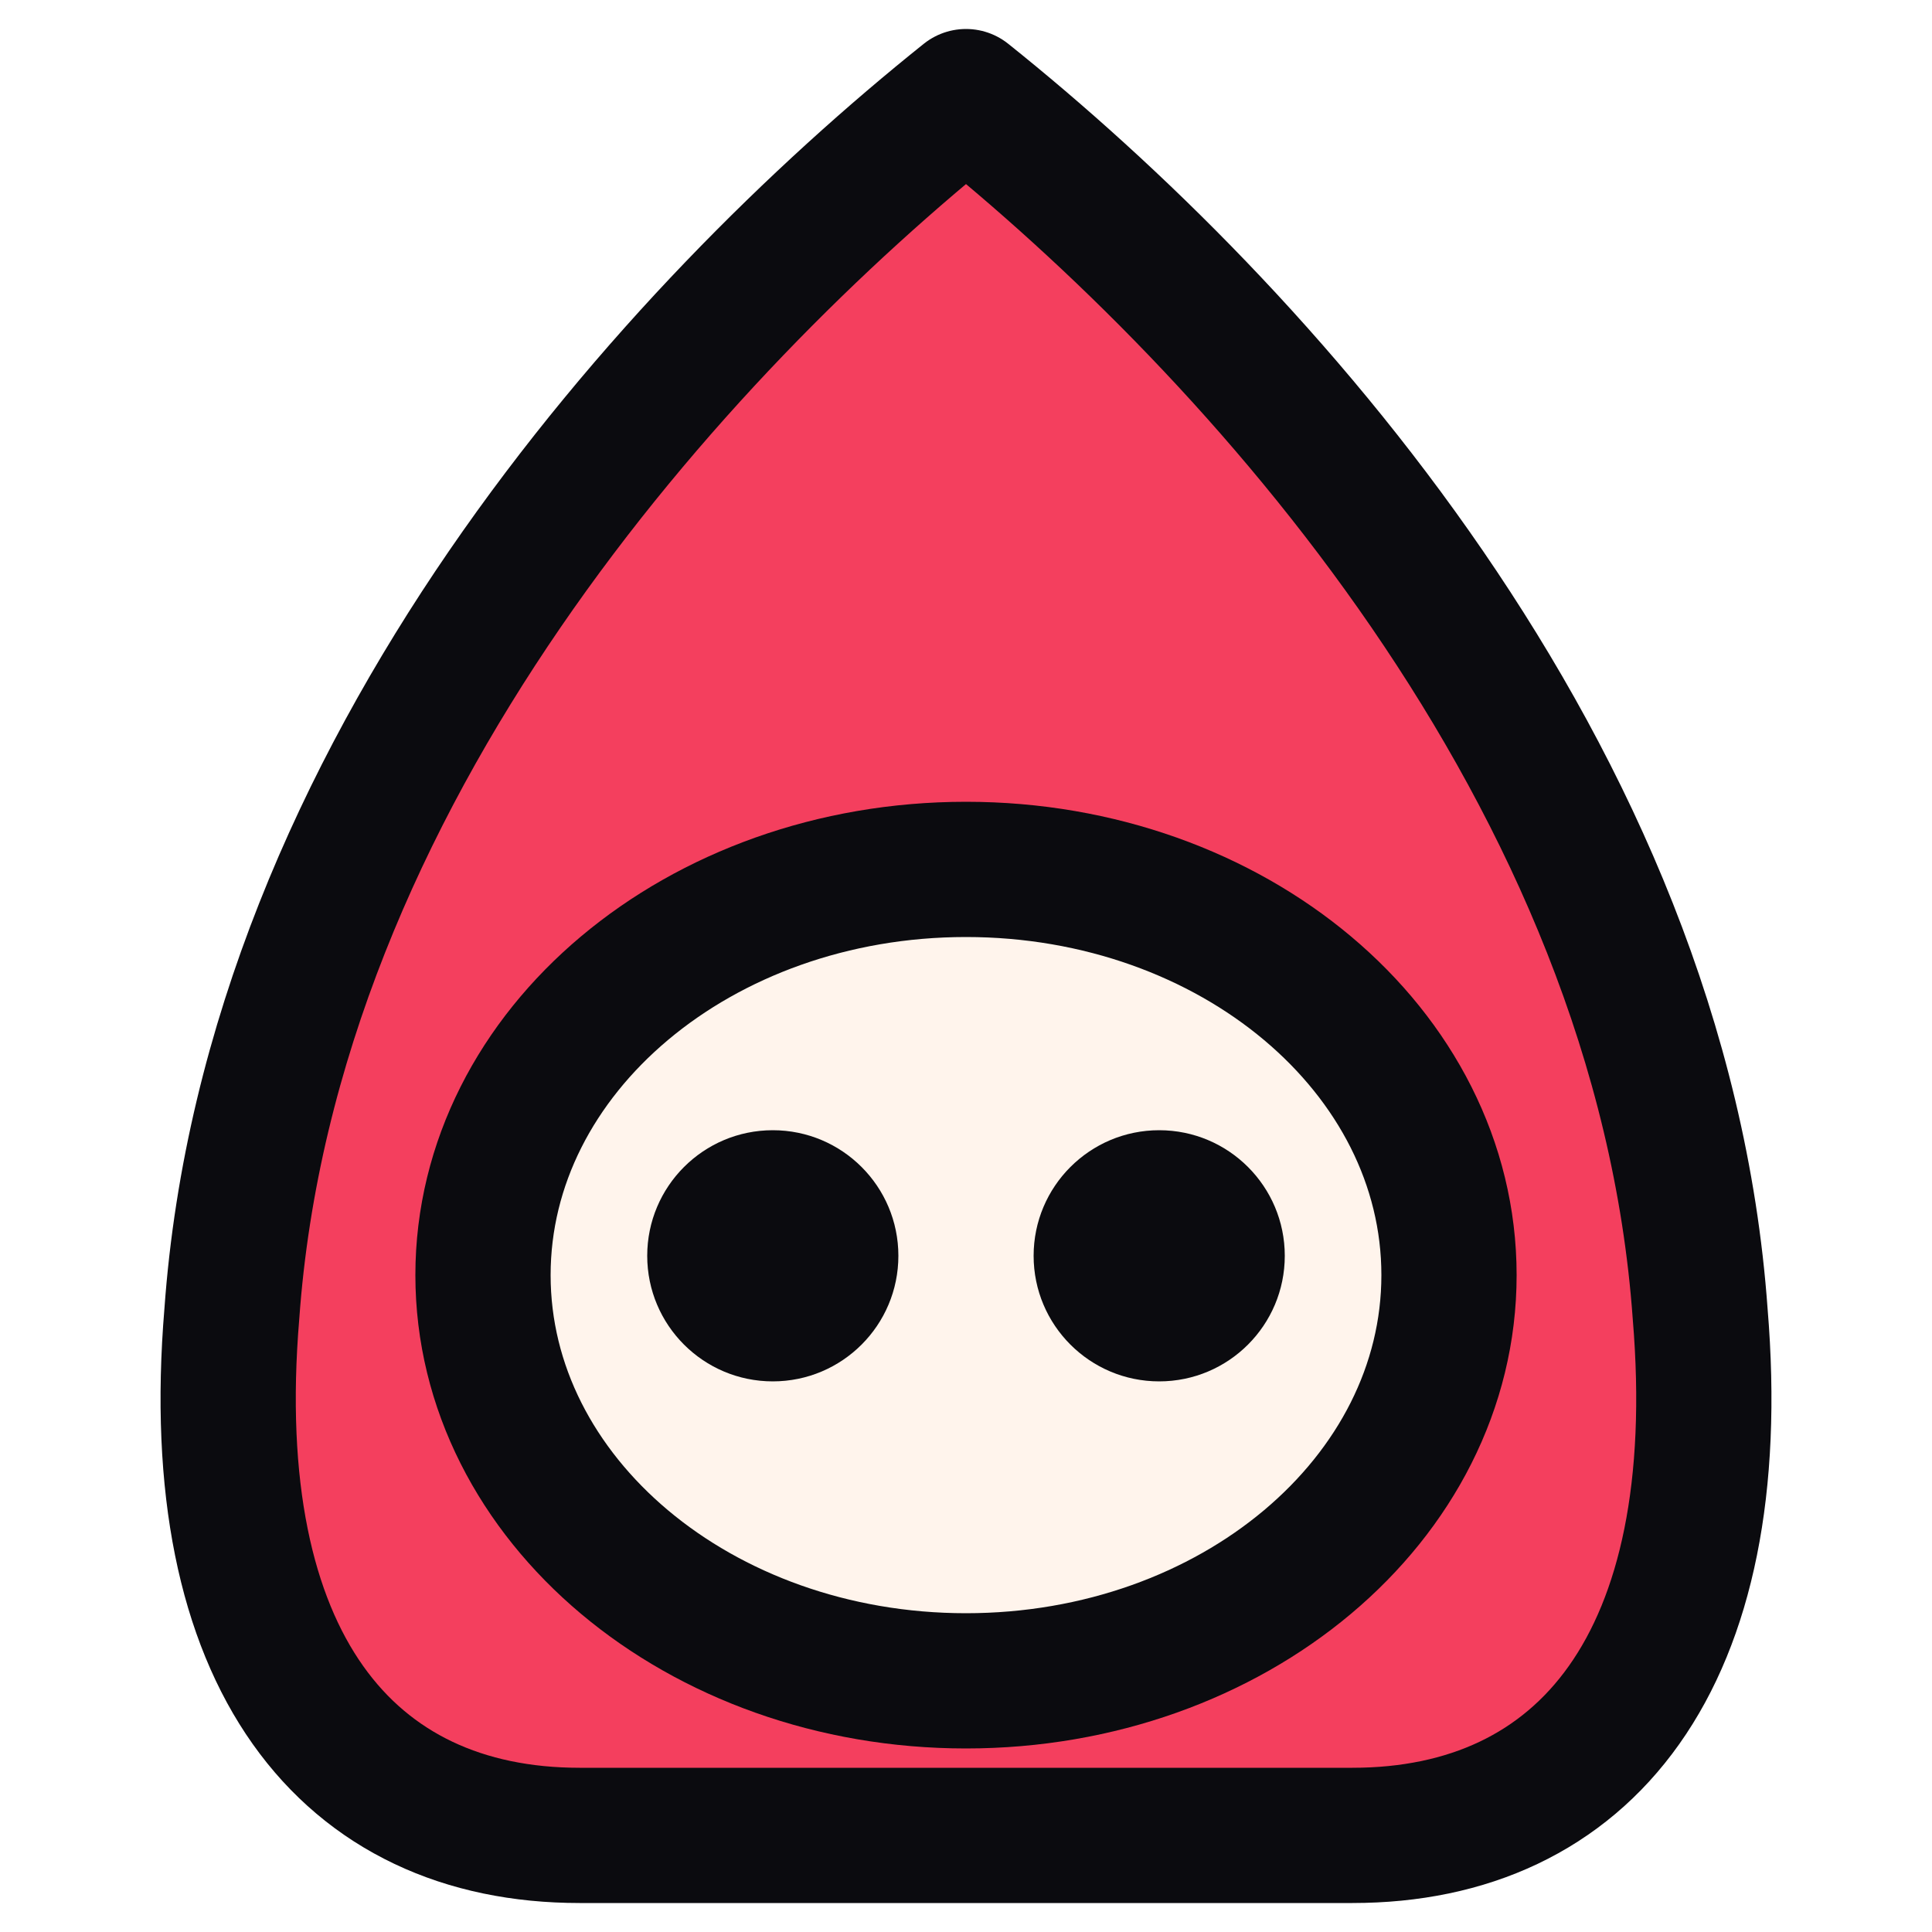
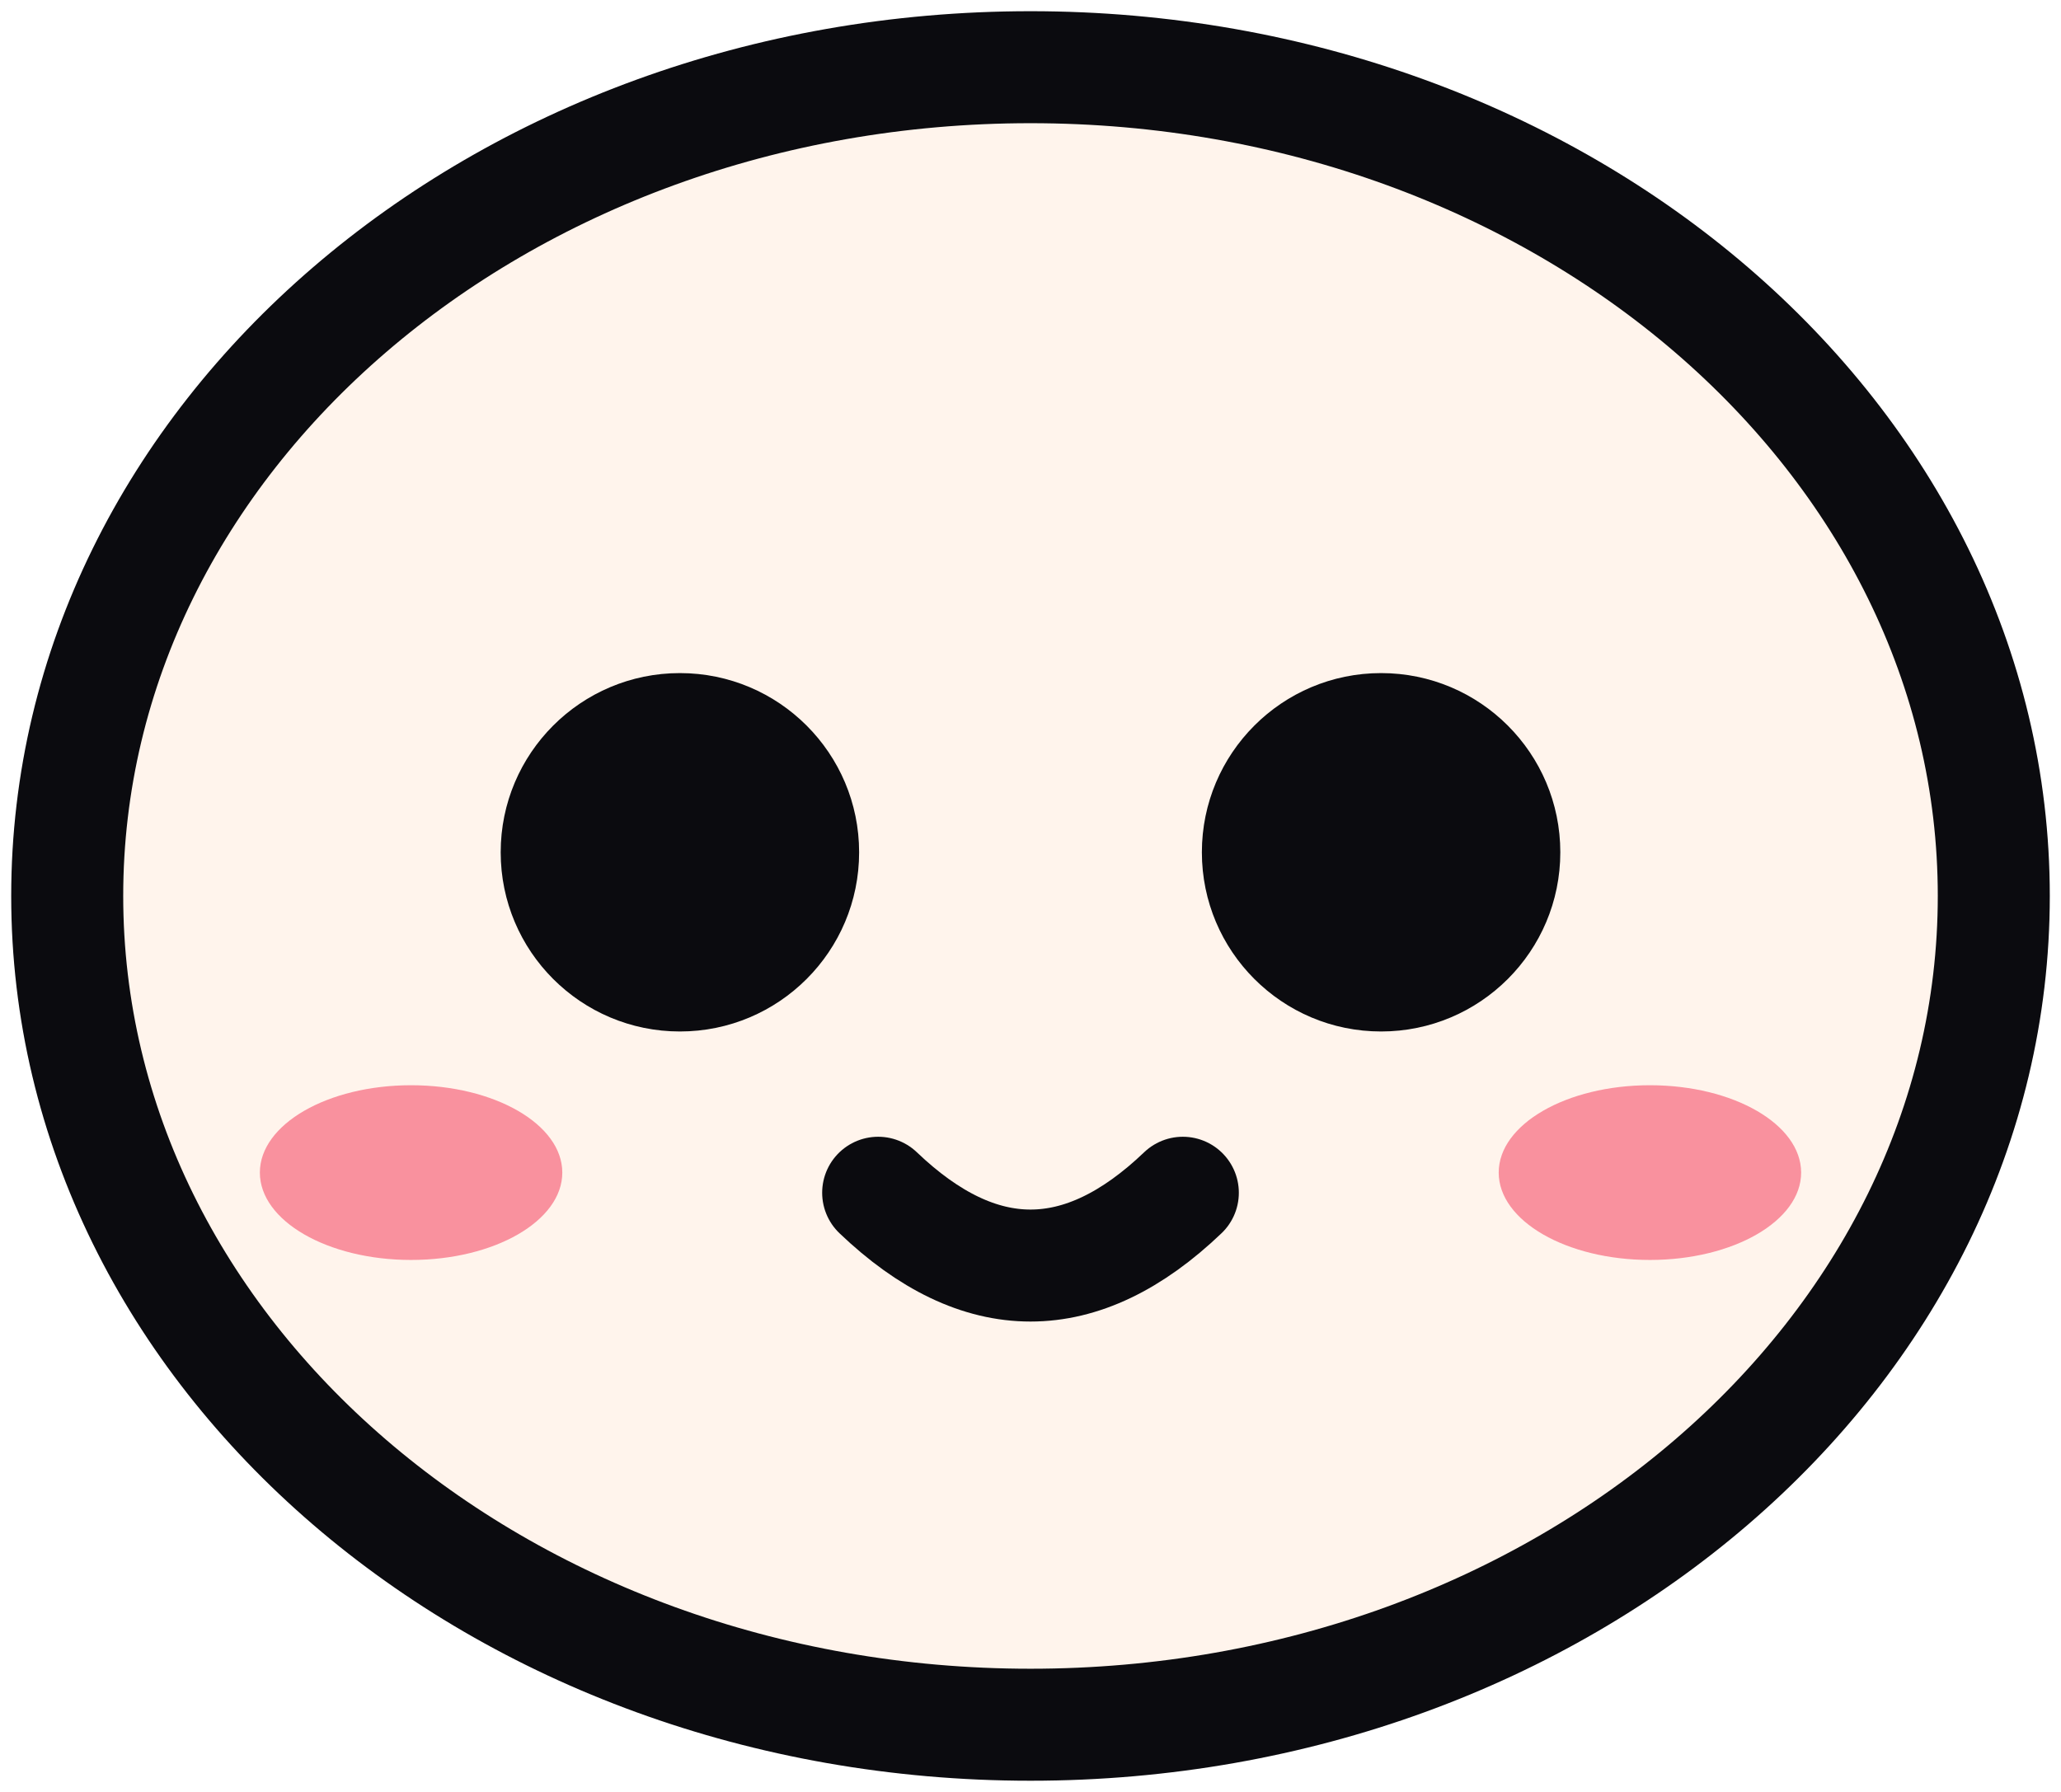
- <svg xmlns="http://www.w3.org/2000/svg" viewBox="0 0 200 200" role="img" aria-label="Clowk">
-   <path d="M100 10 C130 34 172 80 176 136 C179 172 164 190 140 190 L60 190 C36 190 21 172 24 136 C28 80 70 34 100 10 Z" fill="#F43F5E" stroke="#0B0B0F" stroke-width="14" stroke-linejoin="round" />
-   <ellipse cx="100" cy="132" rx="50" ry="42" fill="#FFF4EC" stroke="#0B0B0F" stroke-width="14" />
-   <circle cx="80" cy="130" r="13" fill="#0B0B0F" />
-   <circle cx="120" cy="130" r="13" fill="#0B0B0F" />
+ <svg xmlns="http://www.w3.org/2000/svg" viewBox="-92 -80 184 160" role="img" aria-label="Clowk">
+   <ellipse cx="0" cy="0" rx="86" ry="74" fill="#FFF4EC" stroke="#0B0B0F" stroke-width="10" />
+   <circle cx="-31.3" cy="-3.9" r="16" fill="#0B0B0F" />
+   <circle cx="31.3" cy="-3.9" r="16" fill="#0B0B0F" />
+   <ellipse cx="-55.3" cy="24.7" rx="13.5" ry="7.8" fill="#F43F5E" opacity="0.55" />
+   <ellipse cx="55.3" cy="24.7" rx="13.5" ry="7.8" fill="#F43F5E" opacity="0.55" />
+   <path d="M-13.6 26.5 Q0 39.5 13.6 26.5" fill="none" stroke="#0B0B0F" stroke-width="10" stroke-linecap="round" />
</svg>
